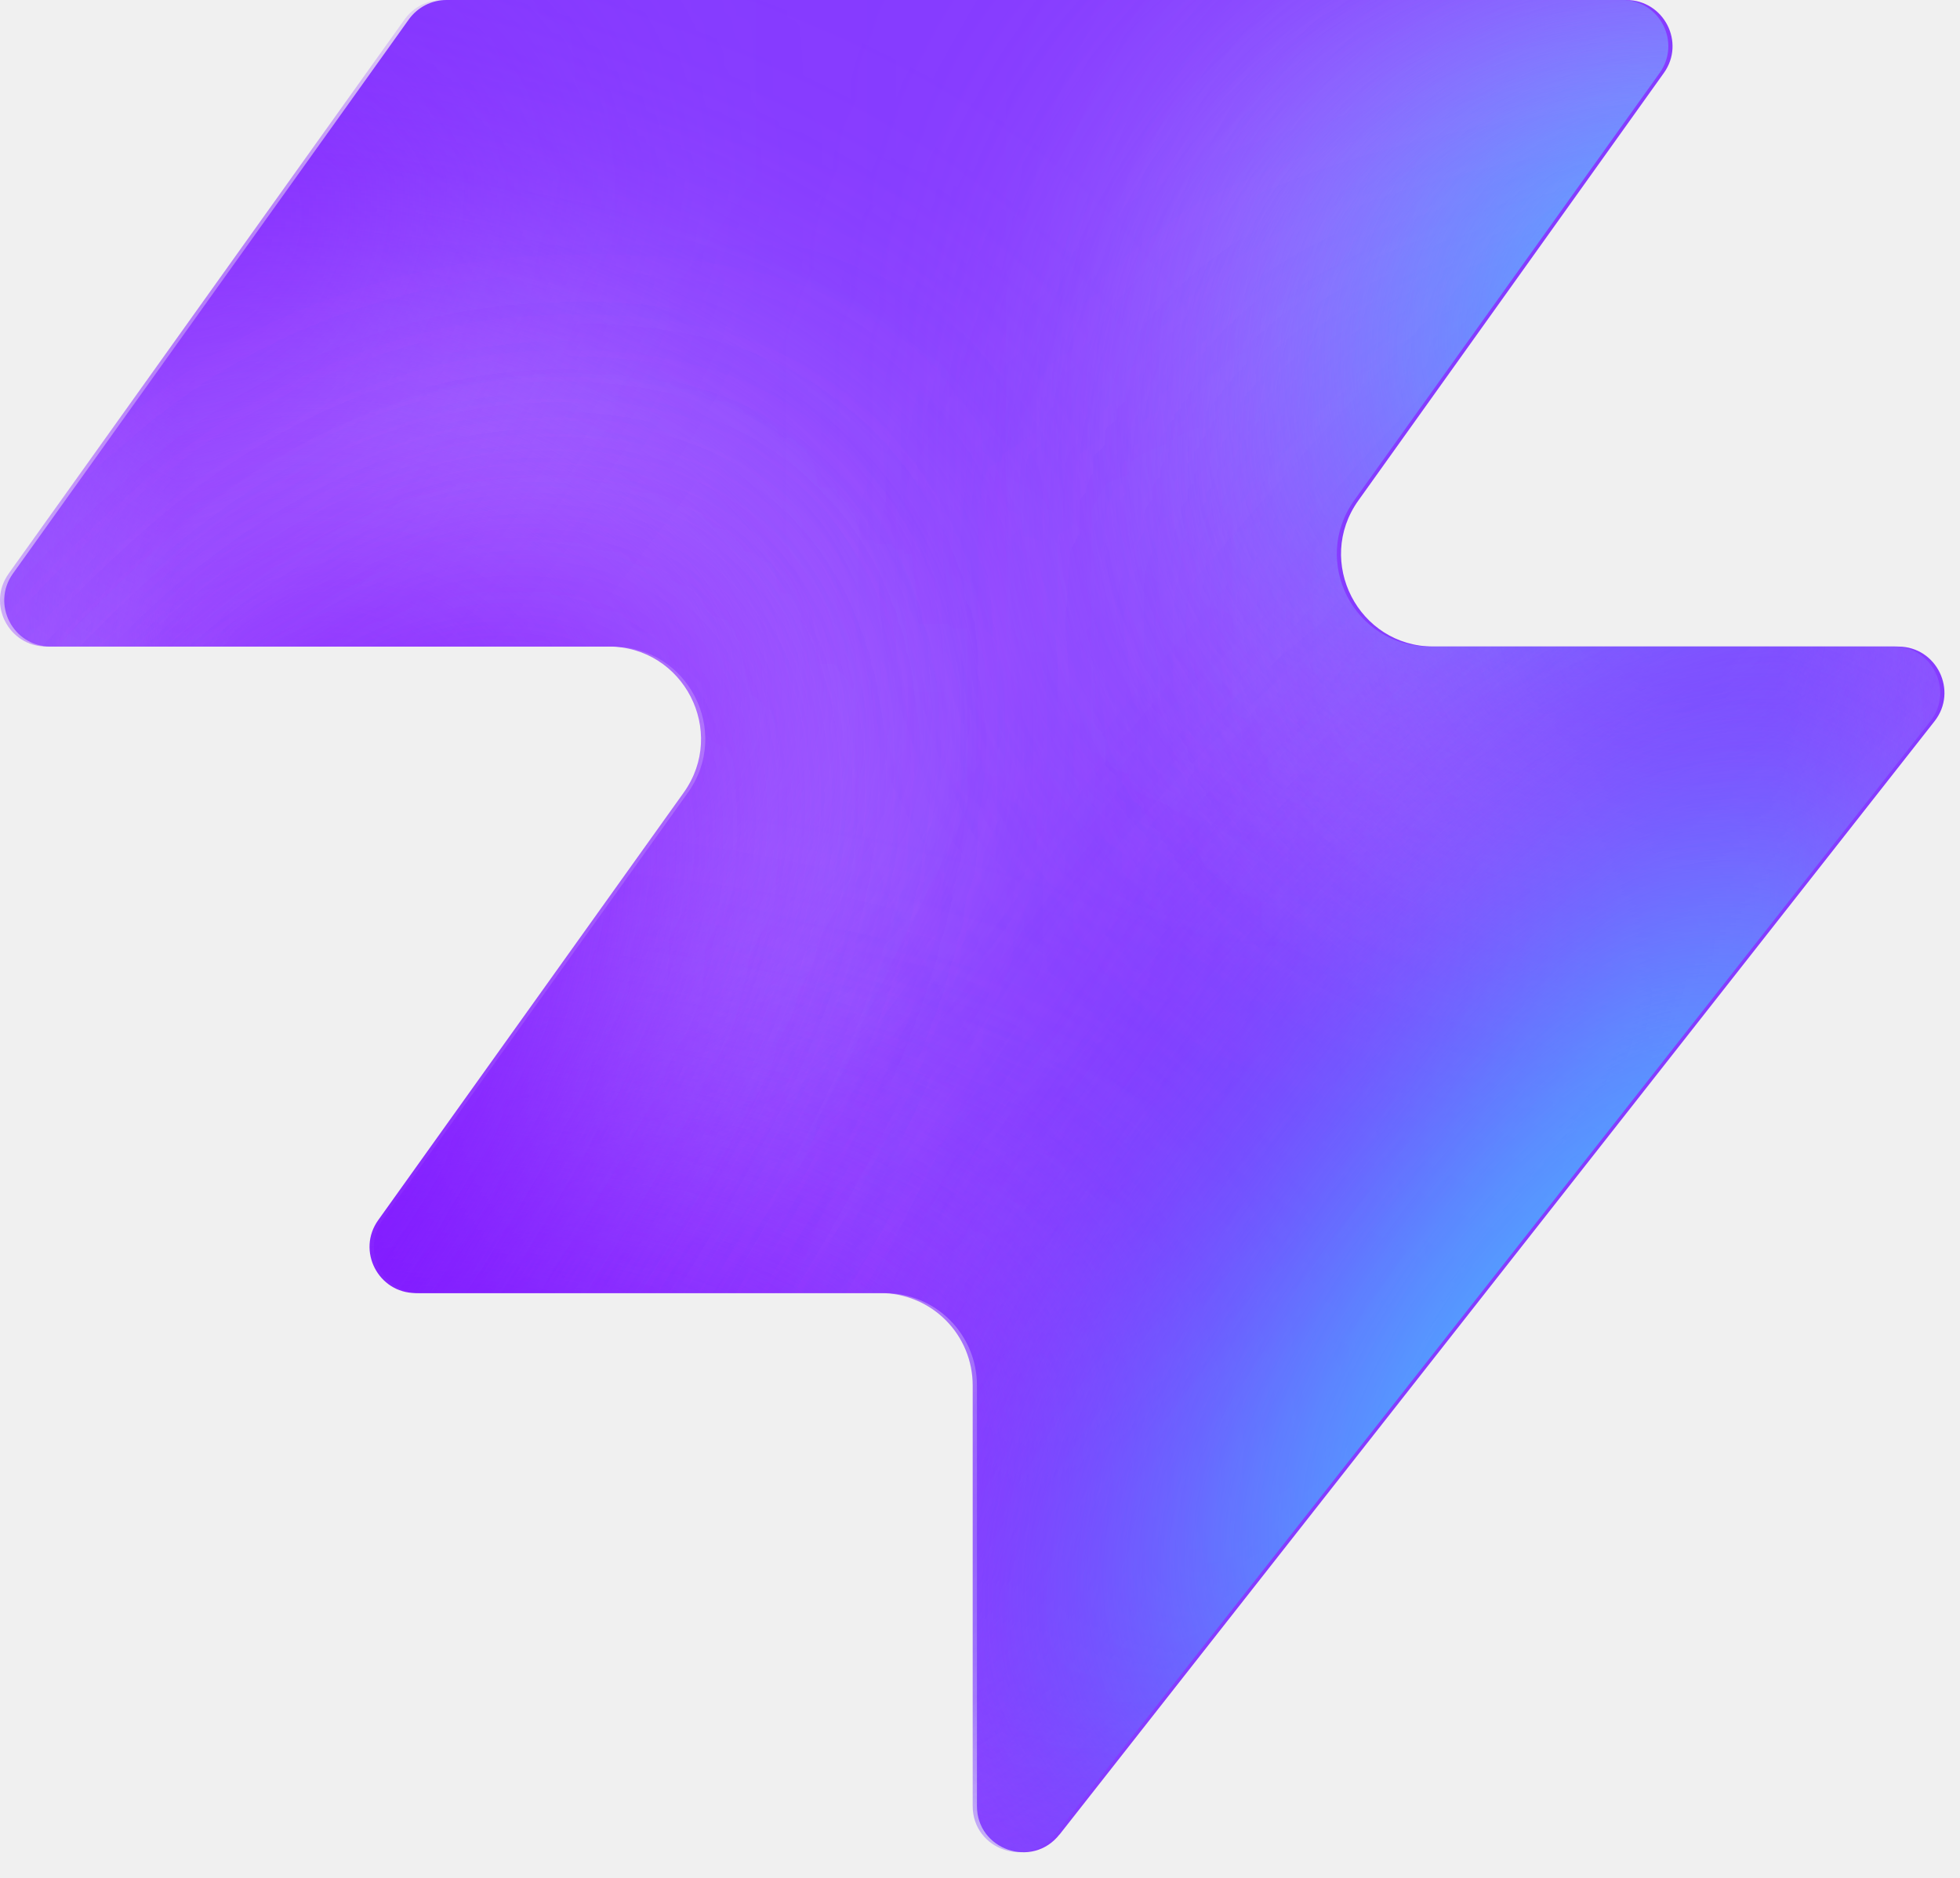
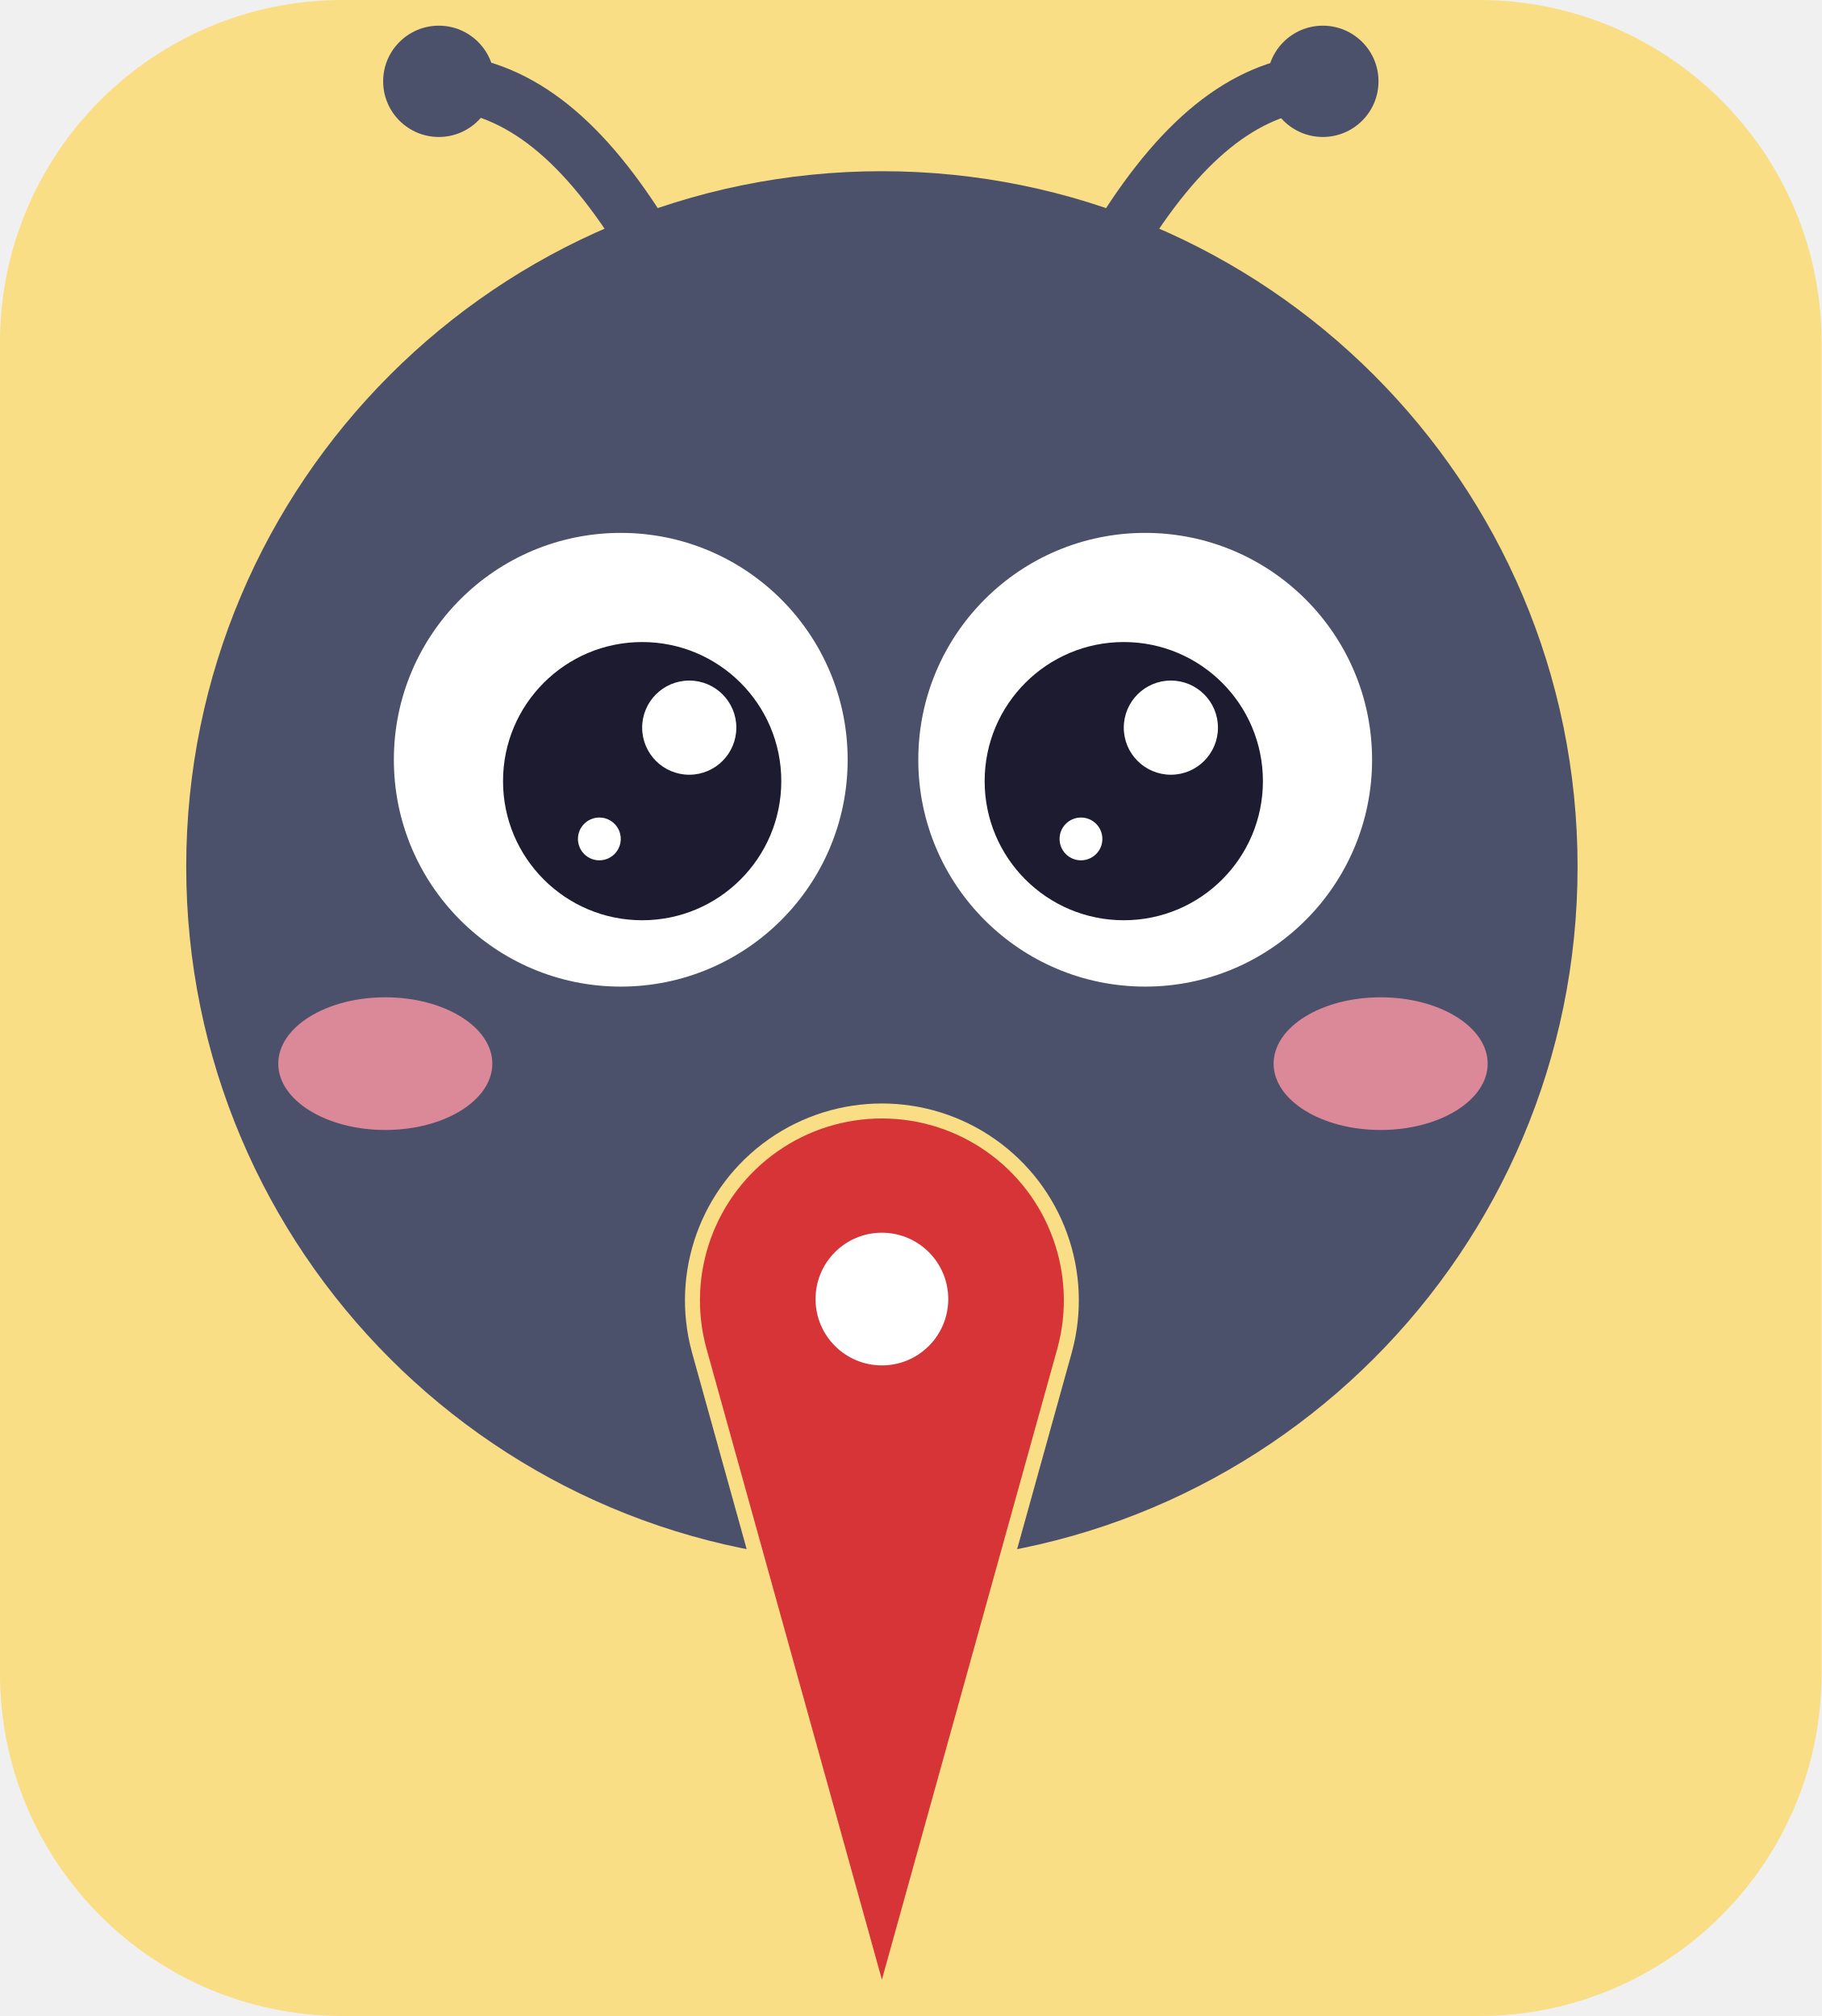
- <svg xmlns="http://www.w3.org/2000/svg" width="48" height="46" fill="none" viewBox="0 0 48 46">
-   <path fill="#863bff" d="M25.946 44.938c-.664.845-2.021.375-2.021-.698V33.937a2.26 2.26 0 0 0-2.262-2.262H10.287c-.92 0-1.456-1.04-.92-1.788l7.48-10.471c1.07-1.497 0-3.578-1.842-3.578H1.237c-.92 0-1.456-1.04-.92-1.788L10.013.474c.214-.297.556-.474.92-.474h28.894c.92 0 1.456 1.04.92 1.788l-7.48 10.471c-1.07 1.498 0 3.579 1.842 3.579h11.377c.943 0 1.473 1.088.89 1.83L25.947 44.94z" style="fill:#863bff;fill:color(display-p3 .525 .23 1);fill-opacity:1" />
-   <mask id="a" width="48" height="46" x="0" y="0" maskUnits="userSpaceOnUse" style="mask-type:alpha">
-     <path fill="#000" d="M25.842 44.938c-.664.844-2.021.375-2.021-.698V33.937a2.26 2.26 0 0 0-2.262-2.262H10.183c-.92 0-1.456-1.04-.92-1.788l7.48-10.471c1.07-1.498 0-3.579-1.842-3.579H1.133c-.92 0-1.456-1.04-.92-1.787L9.91.473c.214-.297.556-.474.92-.474h28.894c.92 0 1.456 1.04.92 1.788l-7.48 10.471c-1.07 1.498 0 3.578 1.842 3.578h11.377c.943 0 1.473 1.088.89 1.832L25.843 44.94z" style="fill:#000;fill-opacity:1" />
-   </mask>
-   <g mask="url(#a)">
-     <g filter="url(#b)">
-       <ellipse cx="5.508" cy="14.704" fill="#ede6ff" rx="5.508" ry="14.704" style="fill:#ede6ff;fill:color(display-p3 .927 .903 1);fill-opacity:1" transform="matrix(.00324 1 1 -.00324 -4.47 31.516)" />
-     </g>
-     <g filter="url(#c)">
-       <ellipse cx="10.399" cy="29.851" fill="#ede6ff" rx="10.399" ry="29.851" style="fill:#ede6ff;fill:color(display-p3 .927 .903 1);fill-opacity:1" transform="matrix(.00324 1 1 -.00324 -39.328 7.883)" />
-     </g>
-     <g filter="url(#d)">
-       <ellipse cx="5.508" cy="30.487" fill="#7e14ff" rx="5.508" ry="30.487" style="fill:#7e14ff;fill:color(display-p3 .492 .077 1);fill-opacity:1" transform="rotate(89.814 -25.913 -14.639)scale(1 -1)" />
-     </g>
-     <g filter="url(#e)">
-       <ellipse cx="5.508" cy="30.599" fill="#7e14ff" rx="5.508" ry="30.599" style="fill:#7e14ff;fill:color(display-p3 .492 .077 1);fill-opacity:1" transform="rotate(89.814 -32.644 -3.334)scale(1 -1)" />
-     </g>
-     <g filter="url(#f)">
-       <ellipse cx="5.508" cy="30.599" fill="#7e14ff" rx="5.508" ry="30.599" style="fill:#7e14ff;fill:color(display-p3 .492 .077 1);fill-opacity:1" transform="matrix(.00324 1 1 -.00324 -34.34 30.47)" />
-     </g>
-     <g filter="url(#g)">
-       <ellipse cx="14.072" cy="22.078" fill="#ede6ff" rx="14.072" ry="22.078" style="fill:#ede6ff;fill:color(display-p3 .927 .903 1);fill-opacity:1" transform="rotate(93.35 24.506 48.493)scale(-1 1)" />
-     </g>
-     <g filter="url(#h)">
-       <ellipse cx="3.47" cy="21.501" fill="#7e14ff" rx="3.47" ry="21.501" style="fill:#7e14ff;fill:color(display-p3 .492 .077 1);fill-opacity:1" transform="rotate(89.009 28.708 47.59)scale(-1 1)" />
-     </g>
-     <g filter="url(#i)">
-       <ellipse cx="3.47" cy="21.501" fill="#7e14ff" rx="3.47" ry="21.501" style="fill:#7e14ff;fill:color(display-p3 .492 .077 1);fill-opacity:1" transform="rotate(89.009 28.708 47.59)scale(-1 1)" />
-     </g>
-     <g filter="url(#j)">
-       <ellipse cx=".387" cy="8.972" fill="#7e14ff" rx="4.407" ry="29.108" style="fill:#7e14ff;fill:color(display-p3 .492 .077 1);fill-opacity:1" transform="rotate(39.51 .387 8.972)" />
-     </g>
-     <g filter="url(#k)">
-       <ellipse cx="47.523" cy="-6.092" fill="#7e14ff" rx="4.407" ry="29.108" style="fill:#7e14ff;fill:color(display-p3 .492 .077 1);fill-opacity:1" transform="rotate(37.892 47.523 -6.092)" />
-     </g>
-     <g filter="url(#l)">
-       <ellipse cx="41.412" cy="6.333" fill="#47bfff" rx="5.971" ry="9.665" style="fill:#47bfff;fill:color(display-p3 .28 .748 1);fill-opacity:1" transform="rotate(37.892 41.412 6.333)" />
-     </g>
-     <g filter="url(#m)">
-       <ellipse cx="-1.879" cy="38.332" fill="#7e14ff" rx="4.407" ry="29.108" style="fill:#7e14ff;fill:color(display-p3 .492 .077 1);fill-opacity:1" transform="rotate(37.892 -1.88 38.332)" />
-     </g>
-     <g filter="url(#n)">
-       <ellipse cx="-1.879" cy="38.332" fill="#7e14ff" rx="4.407" ry="29.108" style="fill:#7e14ff;fill:color(display-p3 .492 .077 1);fill-opacity:1" transform="rotate(37.892 -1.88 38.332)" />
-     </g>
-     <g filter="url(#o)">
-       <ellipse cx="35.651" cy="29.907" fill="#7e14ff" rx="4.407" ry="29.108" style="fill:#7e14ff;fill:color(display-p3 .492 .077 1);fill-opacity:1" transform="rotate(37.892 35.651 29.907)" />
-     </g>
-     <g filter="url(#p)">
-       <ellipse cx="38.418" cy="32.4" fill="#47bfff" rx="5.971" ry="15.297" style="fill:#47bfff;fill:color(display-p3 .28 .748 1);fill-opacity:1" transform="rotate(37.892 38.418 32.4)" />
-     </g>
-   </g>
-   <defs>
-     <filter id="b" width="60.045" height="41.654" x="-19.77" y="16.149" color-interpolation-filters="sRGB" filterUnits="userSpaceOnUse">
-       <feFlood flood-opacity="0" result="BackgroundImageFix" />
-       <feBlend in="SourceGraphic" in2="BackgroundImageFix" result="shape" />
-       <feGaussianBlur result="effect1_foregroundBlur_2002_17158" stdDeviation="7.659" />
-     </filter>
-     <filter id="c" width="90.34" height="51.437" x="-54.613" y="-7.533" color-interpolation-filters="sRGB" filterUnits="userSpaceOnUse">
-       <feFlood flood-opacity="0" result="BackgroundImageFix" />
-       <feBlend in="SourceGraphic" in2="BackgroundImageFix" result="shape" />
-       <feGaussianBlur result="effect1_foregroundBlur_2002_17158" stdDeviation="7.659" />
-     </filter>
-     <filter id="d" width="79.355" height="29.4" x="-49.64" y="2.03" color-interpolation-filters="sRGB" filterUnits="userSpaceOnUse">
-       <feFlood flood-opacity="0" result="BackgroundImageFix" />
-       <feBlend in="SourceGraphic" in2="BackgroundImageFix" result="shape" />
-       <feGaussianBlur result="effect1_foregroundBlur_2002_17158" stdDeviation="4.596" />
-     </filter>
-     <filter id="e" width="79.579" height="29.4" x="-45.045" y="20.029" color-interpolation-filters="sRGB" filterUnits="userSpaceOnUse">
-       <feFlood flood-opacity="0" result="BackgroundImageFix" />
-       <feBlend in="SourceGraphic" in2="BackgroundImageFix" result="shape" />
-       <feGaussianBlur result="effect1_foregroundBlur_2002_17158" stdDeviation="4.596" />
-     </filter>
-     <filter id="f" width="79.579" height="29.4" x="-43.513" y="21.178" color-interpolation-filters="sRGB" filterUnits="userSpaceOnUse">
-       <feFlood flood-opacity="0" result="BackgroundImageFix" />
-       <feBlend in="SourceGraphic" in2="BackgroundImageFix" result="shape" />
-       <feGaussianBlur result="effect1_foregroundBlur_2002_17158" stdDeviation="4.596" />
-     </filter>
-     <filter id="g" width="74.749" height="58.852" x="15.756" y="-17.901" color-interpolation-filters="sRGB" filterUnits="userSpaceOnUse">
-       <feFlood flood-opacity="0" result="BackgroundImageFix" />
-       <feBlend in="SourceGraphic" in2="BackgroundImageFix" result="shape" />
-       <feGaussianBlur result="effect1_foregroundBlur_2002_17158" stdDeviation="7.659" />
-     </filter>
-     <filter id="h" width="61.377" height="25.362" x="23.548" y="2.284" color-interpolation-filters="sRGB" filterUnits="userSpaceOnUse">
-       <feFlood flood-opacity="0" result="BackgroundImageFix" />
-       <feBlend in="SourceGraphic" in2="BackgroundImageFix" result="shape" />
-       <feGaussianBlur result="effect1_foregroundBlur_2002_17158" stdDeviation="4.596" />
-     </filter>
-     <filter id="i" width="61.377" height="25.362" x="23.548" y="2.284" color-interpolation-filters="sRGB" filterUnits="userSpaceOnUse">
-       <feFlood flood-opacity="0" result="BackgroundImageFix" />
-       <feBlend in="SourceGraphic" in2="BackgroundImageFix" result="shape" />
-       <feGaussianBlur result="effect1_foregroundBlur_2002_17158" stdDeviation="4.596" />
-     </filter>
-     <filter id="j" width="56.045" height="63.649" x="-27.636" y="-22.853" color-interpolation-filters="sRGB" filterUnits="userSpaceOnUse">
-       <feFlood flood-opacity="0" result="BackgroundImageFix" />
-       <feBlend in="SourceGraphic" in2="BackgroundImageFix" result="shape" />
-       <feGaussianBlur result="effect1_foregroundBlur_2002_17158" stdDeviation="4.596" />
-     </filter>
-     <filter id="k" width="54.814" height="64.646" x="20.116" y="-38.415" color-interpolation-filters="sRGB" filterUnits="userSpaceOnUse">
-       <feFlood flood-opacity="0" result="BackgroundImageFix" />
-       <feBlend in="SourceGraphic" in2="BackgroundImageFix" result="shape" />
-       <feGaussianBlur result="effect1_foregroundBlur_2002_17158" stdDeviation="4.596" />
-     </filter>
-     <filter id="l" width="33.541" height="35.313" x="24.641" y="-11.323" color-interpolation-filters="sRGB" filterUnits="userSpaceOnUse">
-       <feFlood flood-opacity="0" result="BackgroundImageFix" />
-       <feBlend in="SourceGraphic" in2="BackgroundImageFix" result="shape" />
-       <feGaussianBlur result="effect1_foregroundBlur_2002_17158" stdDeviation="4.596" />
-     </filter>
-     <filter id="m" width="54.814" height="64.646" x="-29.286" y="6.009" color-interpolation-filters="sRGB" filterUnits="userSpaceOnUse">
-       <feFlood flood-opacity="0" result="BackgroundImageFix" />
-       <feBlend in="SourceGraphic" in2="BackgroundImageFix" result="shape" />
-       <feGaussianBlur result="effect1_foregroundBlur_2002_17158" stdDeviation="4.596" />
-     </filter>
-     <filter id="n" width="54.814" height="64.646" x="-29.286" y="6.009" color-interpolation-filters="sRGB" filterUnits="userSpaceOnUse">
-       <feFlood flood-opacity="0" result="BackgroundImageFix" />
-       <feBlend in="SourceGraphic" in2="BackgroundImageFix" result="shape" />
-       <feGaussianBlur result="effect1_foregroundBlur_2002_17158" stdDeviation="4.596" />
-     </filter>
-     <filter id="o" width="54.814" height="64.646" x="8.244" y="-2.416" color-interpolation-filters="sRGB" filterUnits="userSpaceOnUse">
-       <feFlood flood-opacity="0" result="BackgroundImageFix" />
-       <feBlend in="SourceGraphic" in2="BackgroundImageFix" result="shape" />
-       <feGaussianBlur result="effect1_foregroundBlur_2002_17158" stdDeviation="4.596" />
-     </filter>
-     <filter id="p" width="39.409" height="43.623" x="18.713" y="10.588" color-interpolation-filters="sRGB" filterUnits="userSpaceOnUse">
-       <feFlood flood-opacity="0" result="BackgroundImageFix" />
-       <feBlend in="SourceGraphic" in2="BackgroundImageFix" result="shape" />
-       <feGaussianBlur result="effect1_foregroundBlur_2002_17158" stdDeviation="4.596" />
-     </filter>
-   </defs>
+ <svg xmlns="http://www.w3.org/2000/svg" viewBox="0 0 851 942">
+   <rect width="851" height="942" rx="160" fill="#f9de86" />
+   <path d="M300 110C270 62 240 40 205 38M524 110C554 62 584 40 618 38" fill="none" stroke="#4b506b" stroke-width="26" stroke-linecap="round" />
+   <circle cx="205" cy="38" r="26" fill="#4b506b" />
+   <circle cx="618" cy="38" r="26" fill="#4b506b" />
+   <circle cx="412" cy="405" r="325" fill="#4b506b" />
+   <circle cx="290" cy="355" r="106" fill="#fff" />
+   <circle cx="535" cy="355" r="106" fill="#fff" />
+   <circle cx="300" cy="365" r="65" fill="#1d1b30" />
+   <circle cx="525" cy="365" r="65" fill="#1d1b30" />
+   <circle cx="322" cy="340" r="22" fill="#fff" />
+   <circle cx="547" cy="340" r="22" fill="#fff" />
+   <circle cx="280" cy="392" r="10" fill="#fff" />
+   <circle cx="505" cy="392" r="10" fill="#fff" />
+   <ellipse cx="180" cy="497" rx="50" ry="31" fill="#db8899" />
+   <ellipse cx="645" cy="497" rx="50" ry="31" fill="#db8899" />
+   <path d="M412 925L330 630A85 85 0 1 1 494 630Z" fill="#d73437" stroke="#f9de86" stroke-width="14" stroke-linejoin="round" paint-order="stroke" />
+   <circle cx="412" cy="607" r="31" fill="#fff" />
</svg>
